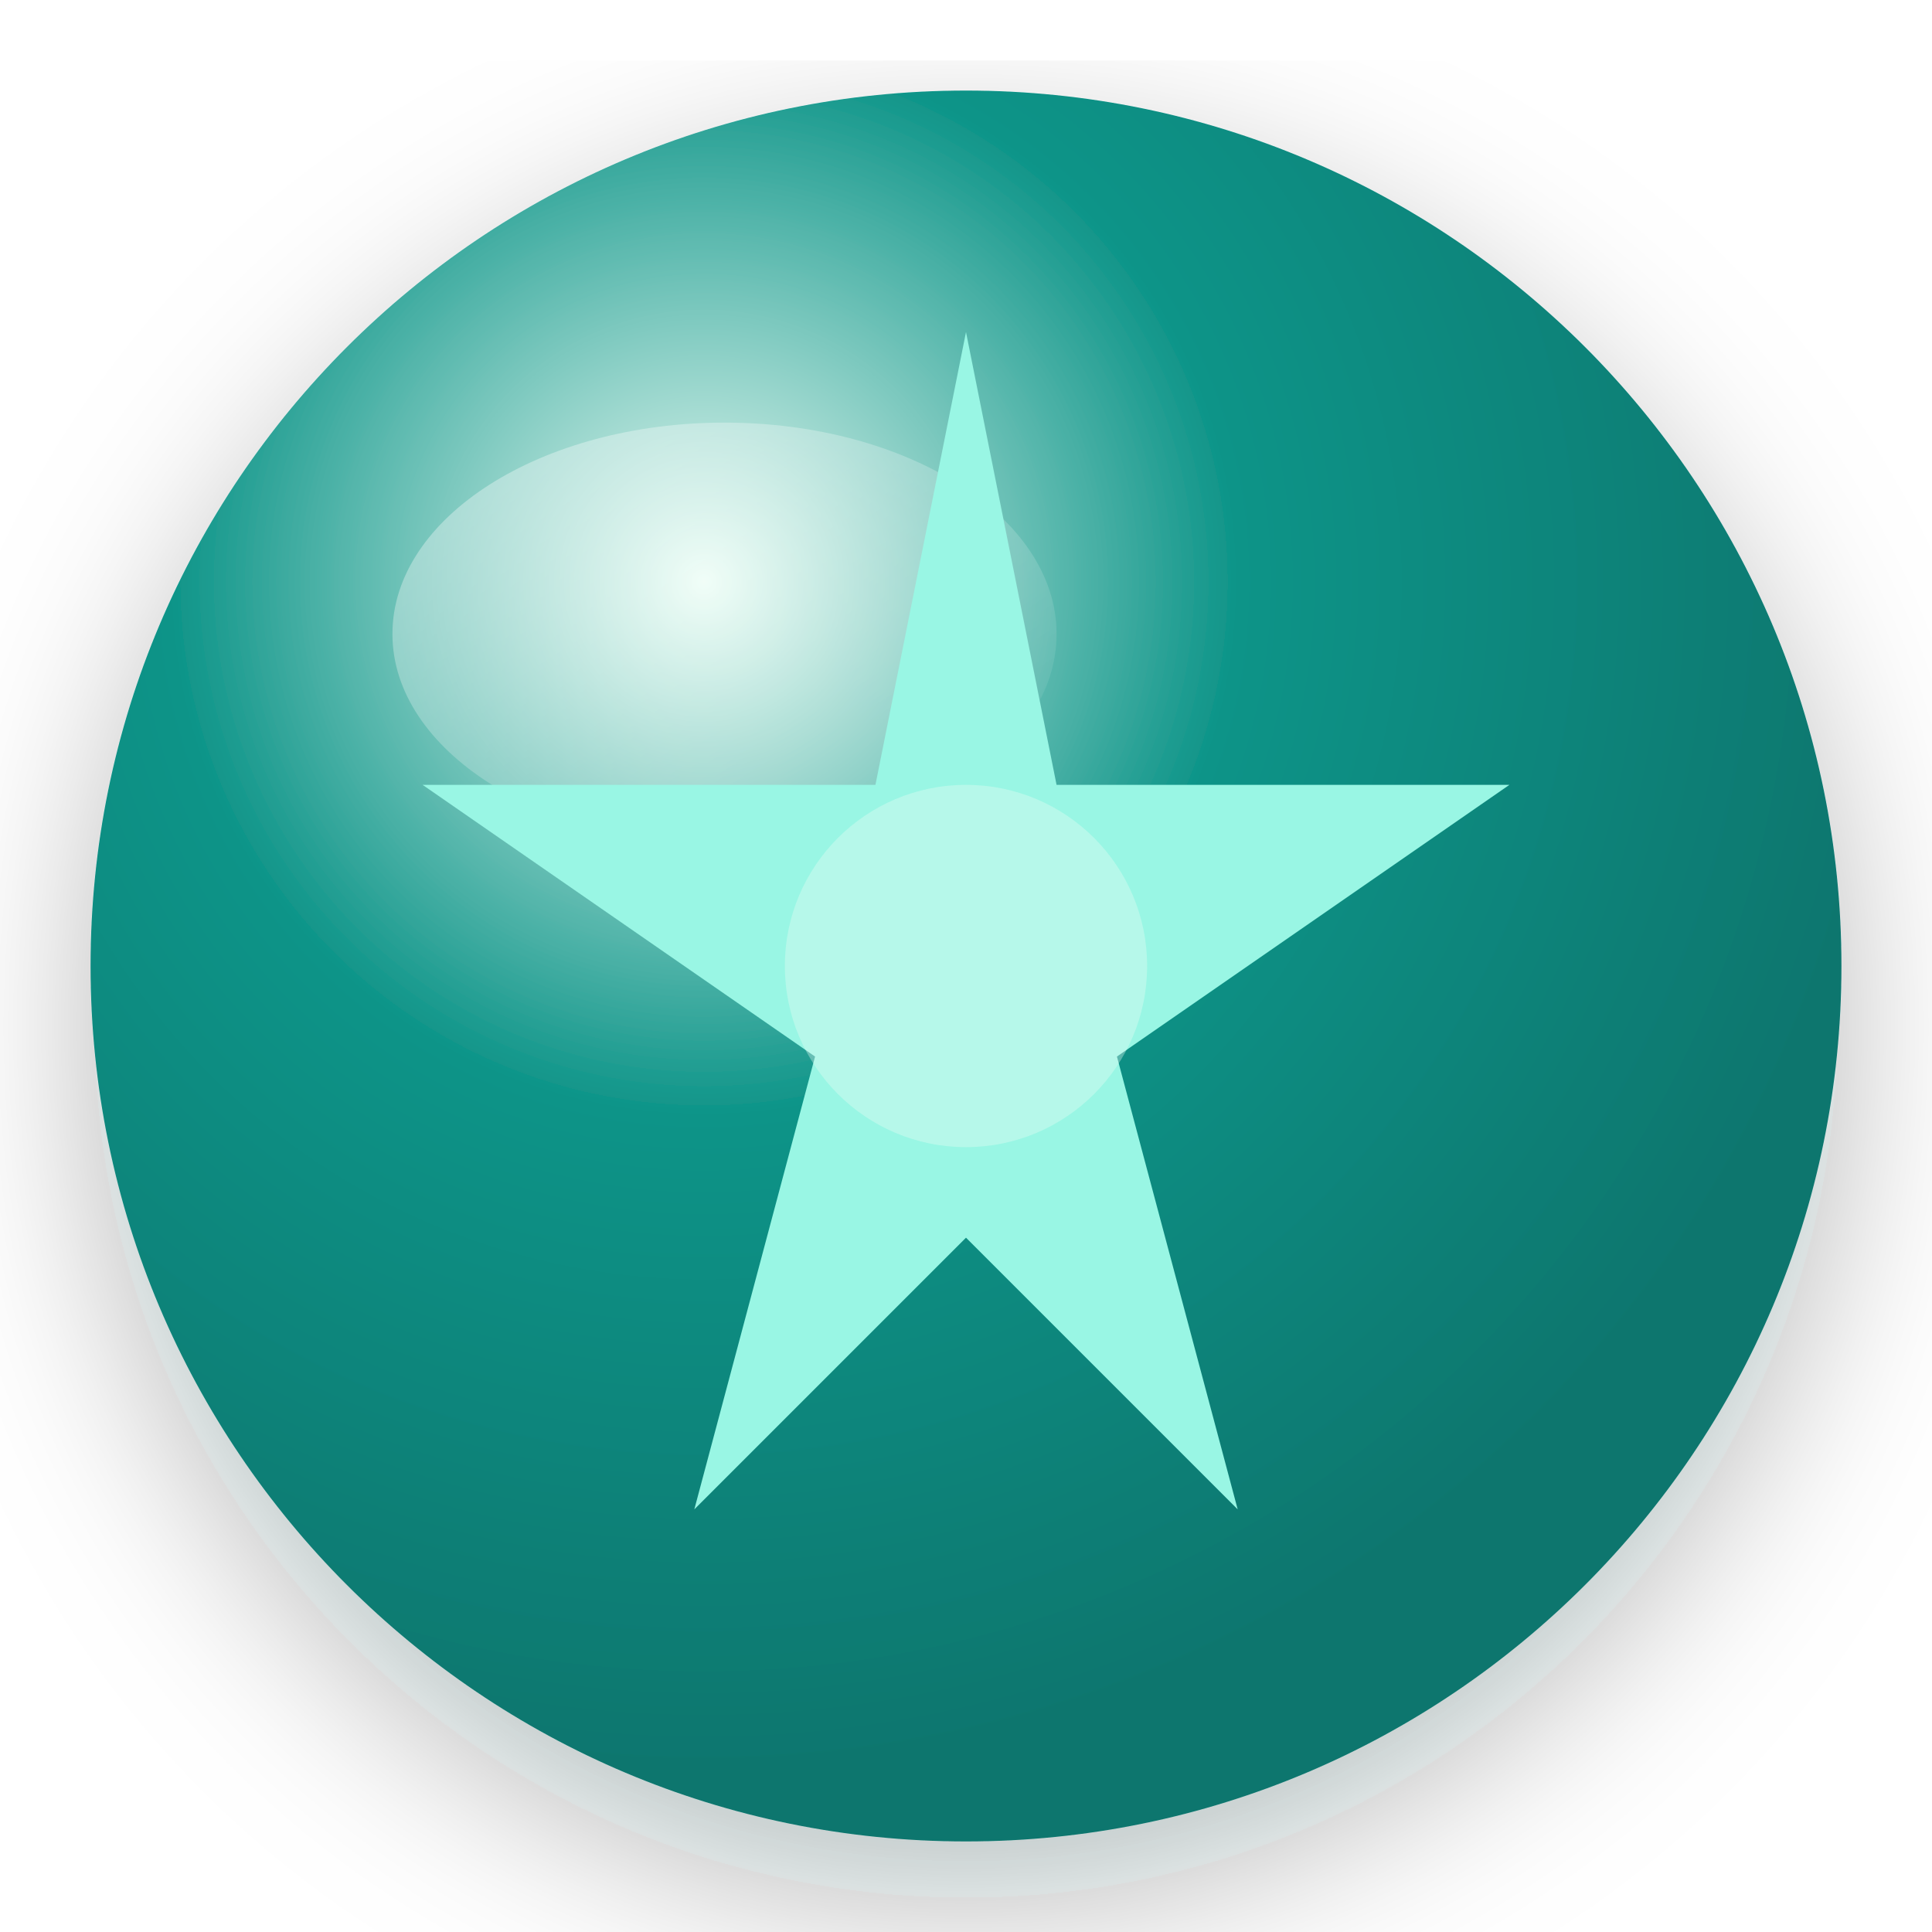
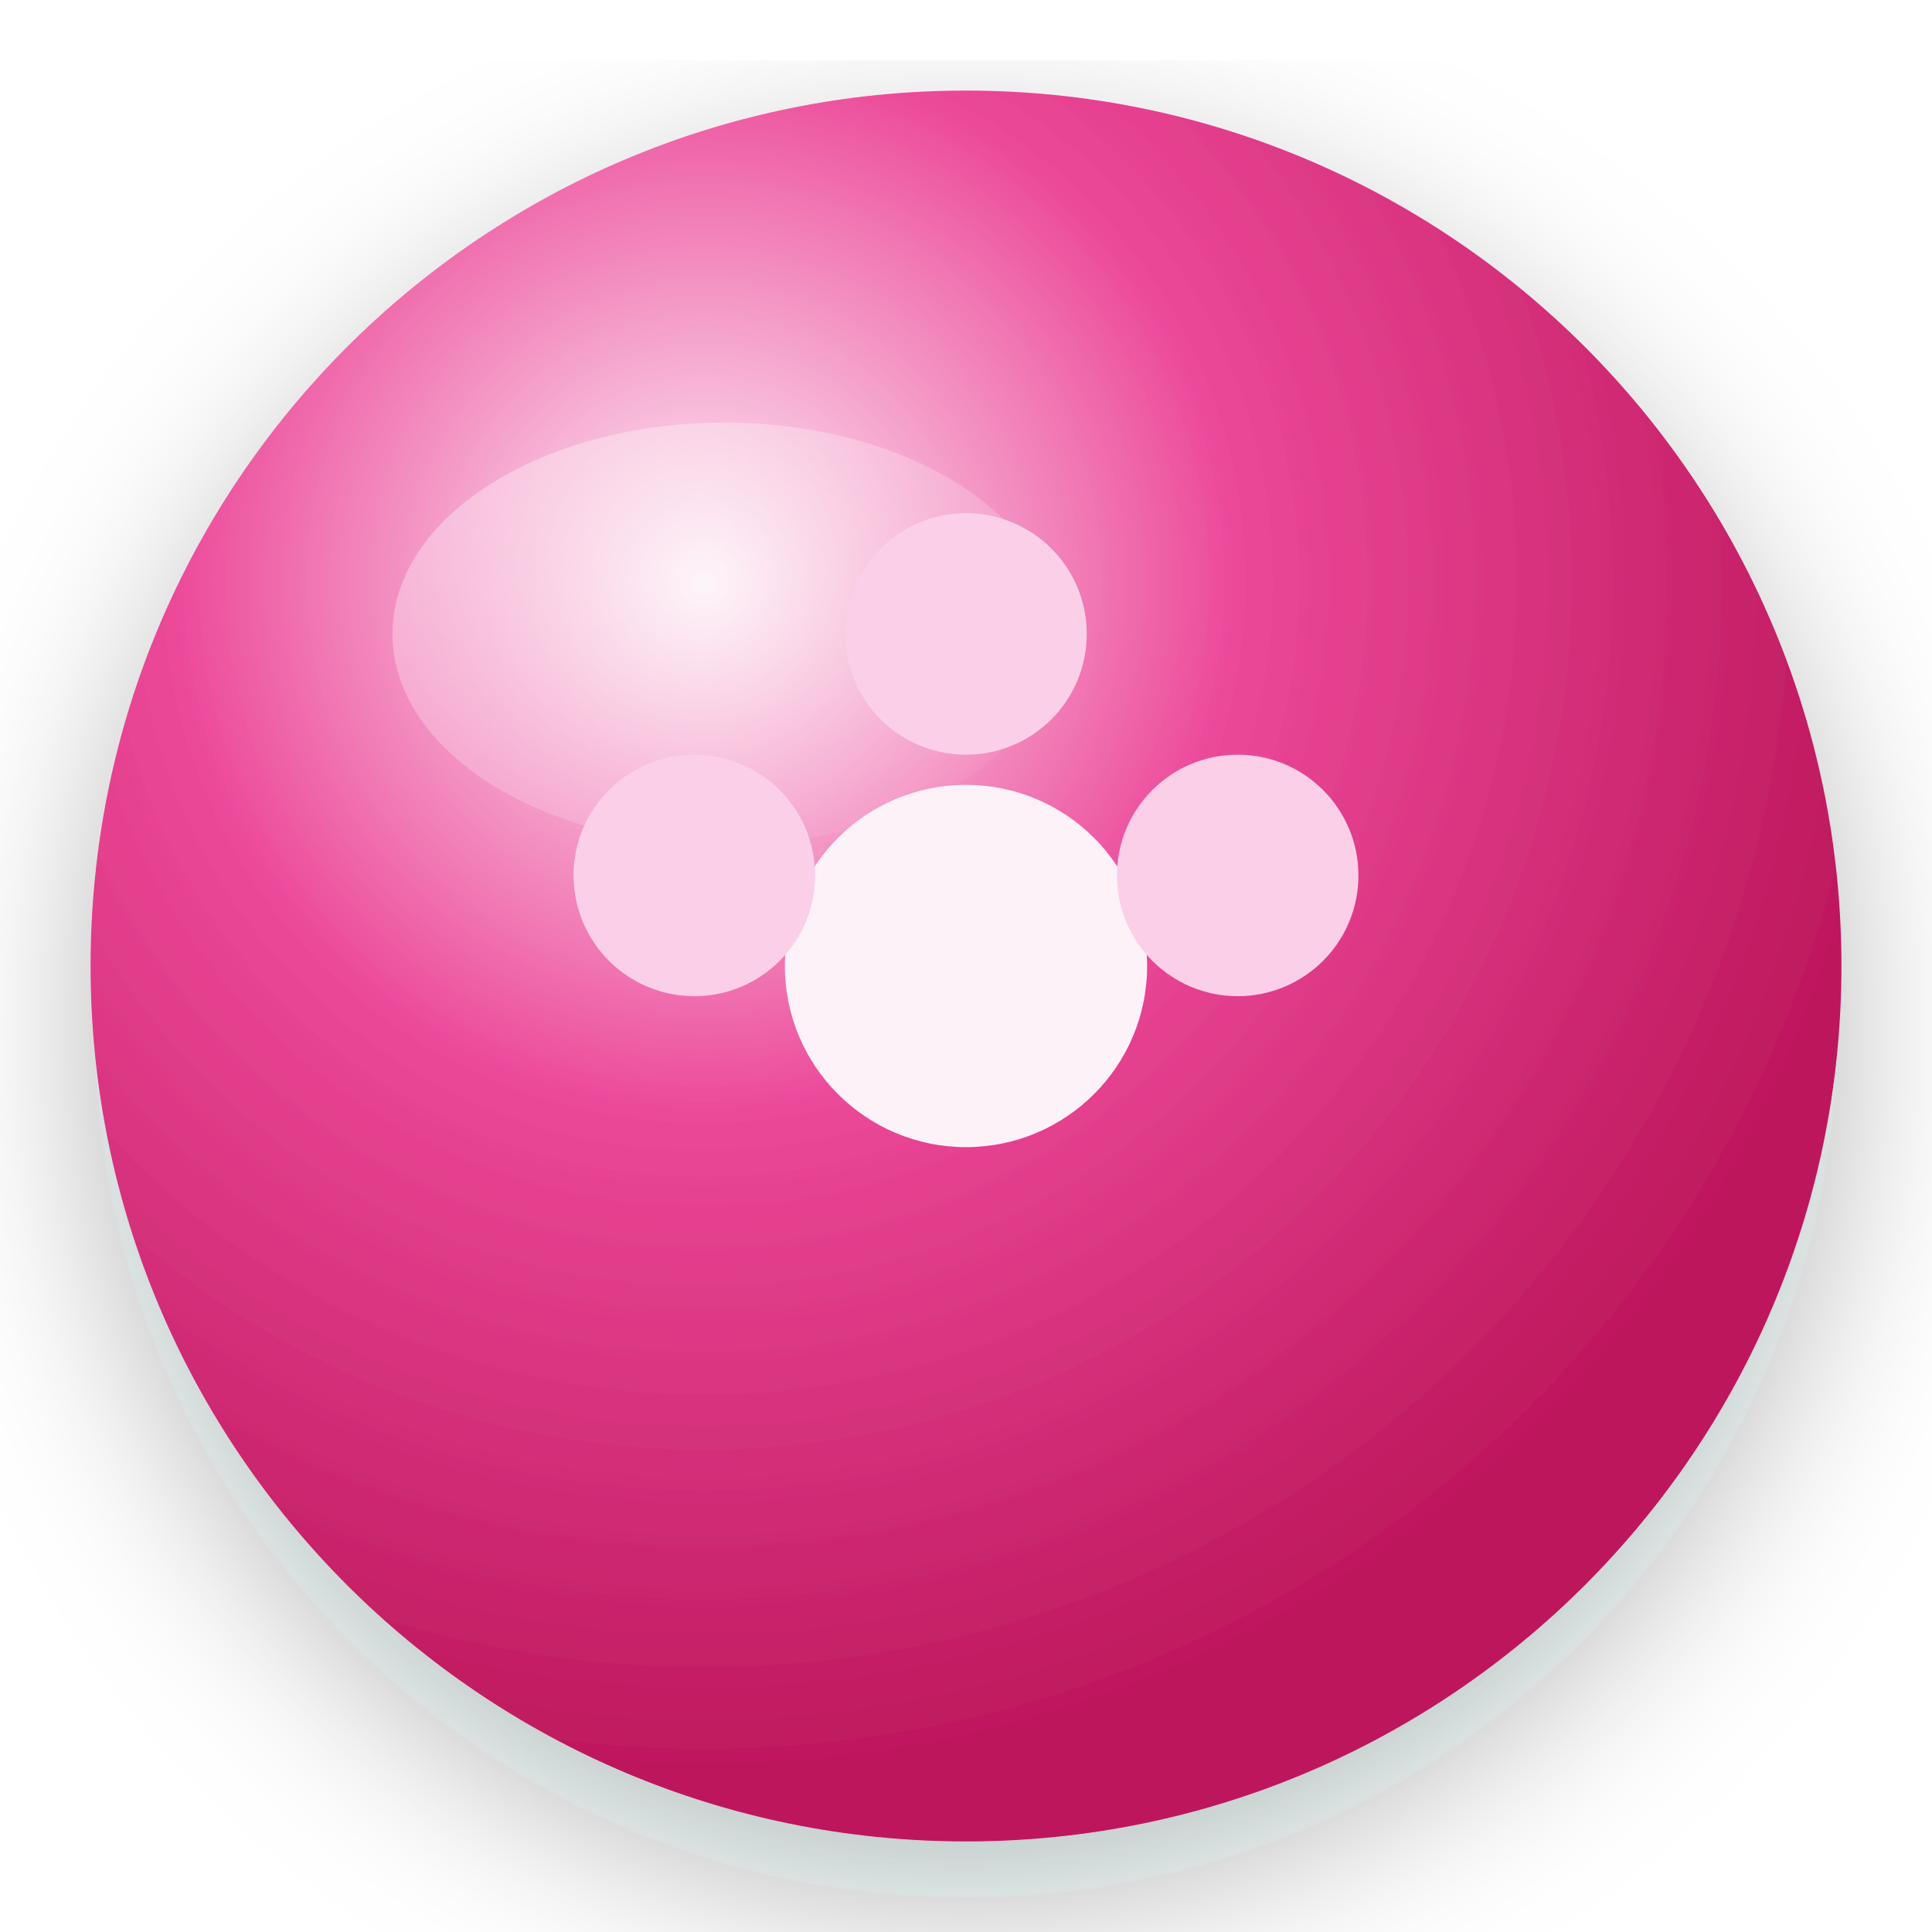
<svg xmlns="http://www.w3.org/2000/svg" viewBox="0 0 128 128" role="img" aria-hidden="true">
  <defs>
    <radialGradient id="sphere" cx="35%" cy="28%" r="68%">
-       <stop offset="0%" stop-color="#ecfdf5" />
-       <stop offset="45%" stop-color="#0d9488" />
-       <stop offset="100%" stop-color="#0f766e" />
+       <stop offset="0%" stop-color="#fdf2f8" />
+       <stop offset="45%" stop-color="#ec4899" />
+       <stop offset="100%" stop-color="#be185d" />
    </radialGradient>
    <filter id="depth" x="-20%" y="-20%" width="140%" height="140%">
      <feDropShadow dx="0" dy="4" stdDeviation="6" flood-color="#0f172a" flood-opacity="0.28" />
    </filter>
    <linearGradient id="shine" x1="0" y1="0" x2="1" y2="1">
      <stop offset="0%" stop-color="#ffffff" stop-opacity="0.55" />
      <stop offset="100%" stop-color="#ffffff" stop-opacity="0" />
    </linearGradient>
  </defs>
  <circle cx="64" cy="64" r="58" fill="url(#sphere)" filter="url(#depth)" />
  <ellipse cx="48" cy="42" rx="22" ry="14" fill="url(#shine)" opacity="0.75" />
-   <path d="M64 22 L70 52 L100 52 L74 70 L82 100 L64 82 L46 100 L54 70 L28 52 L58 52 Z" fill="#99f6e4" />
-   <circle cx="64" cy="64" r="12" fill="#ecfdf5" opacity="0.35" />
+   <circle cx="64" cy="64" r="12" fill="#fdf2f8" />
+   <circle cx="64" cy="42" r="8" fill="#fbcfe8" />
+   <circle cx="82" cy="58" r="8" fill="#fbcfe8" />
+   <circle cx="46" cy="58" r="8" fill="#fbcfe8" />
</svg>
